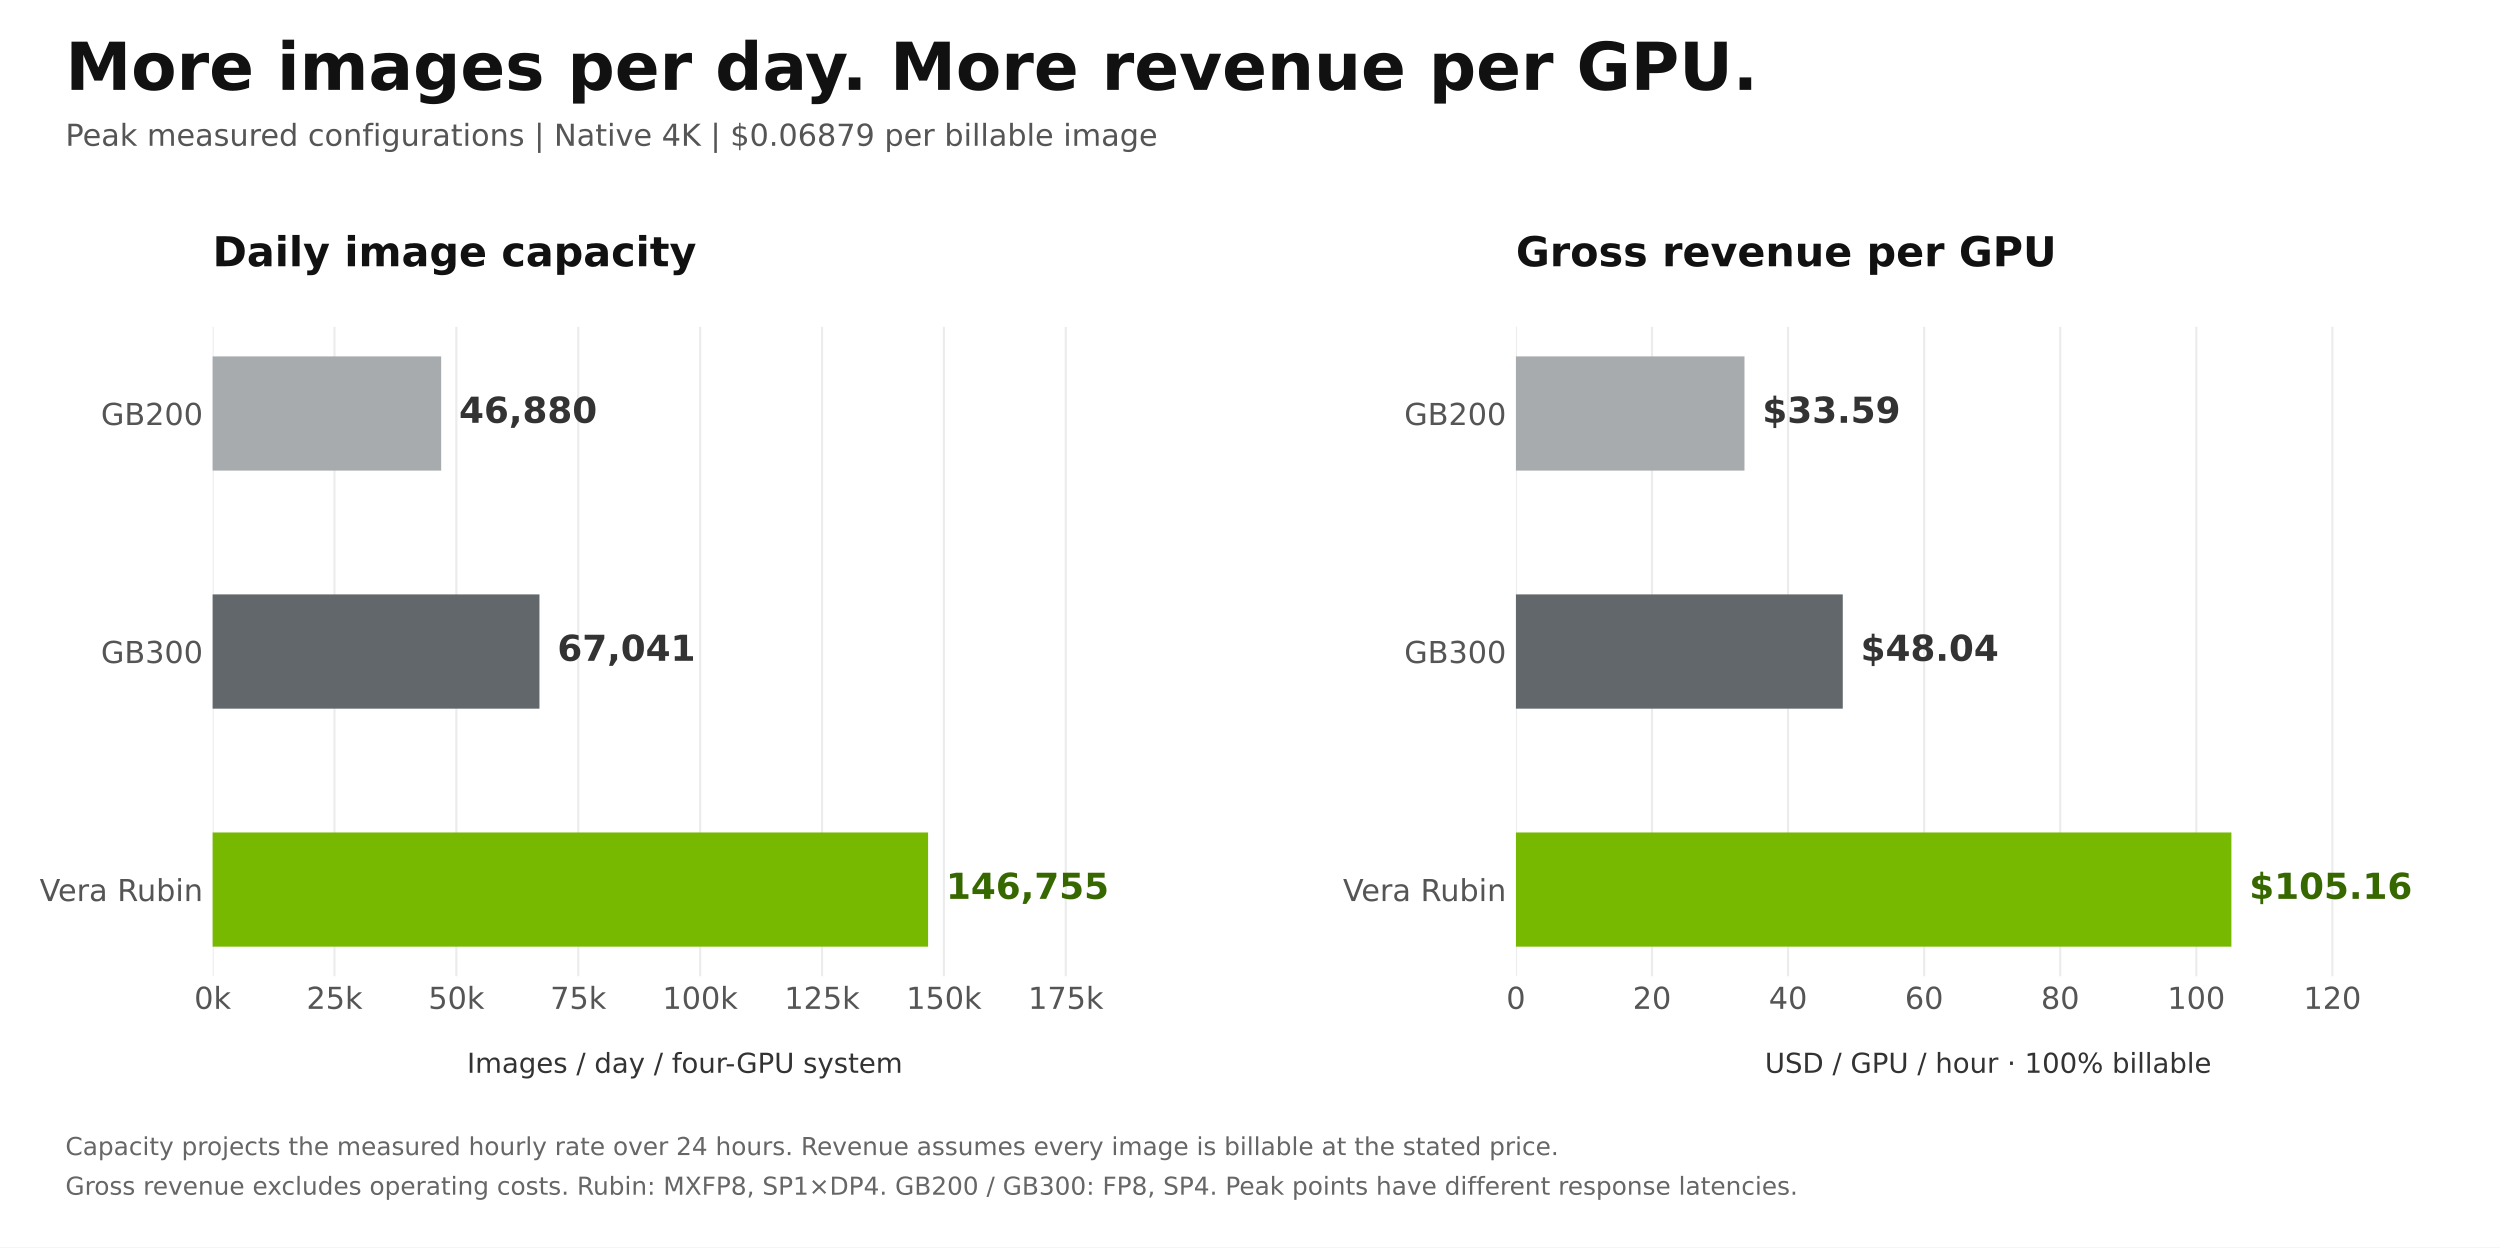
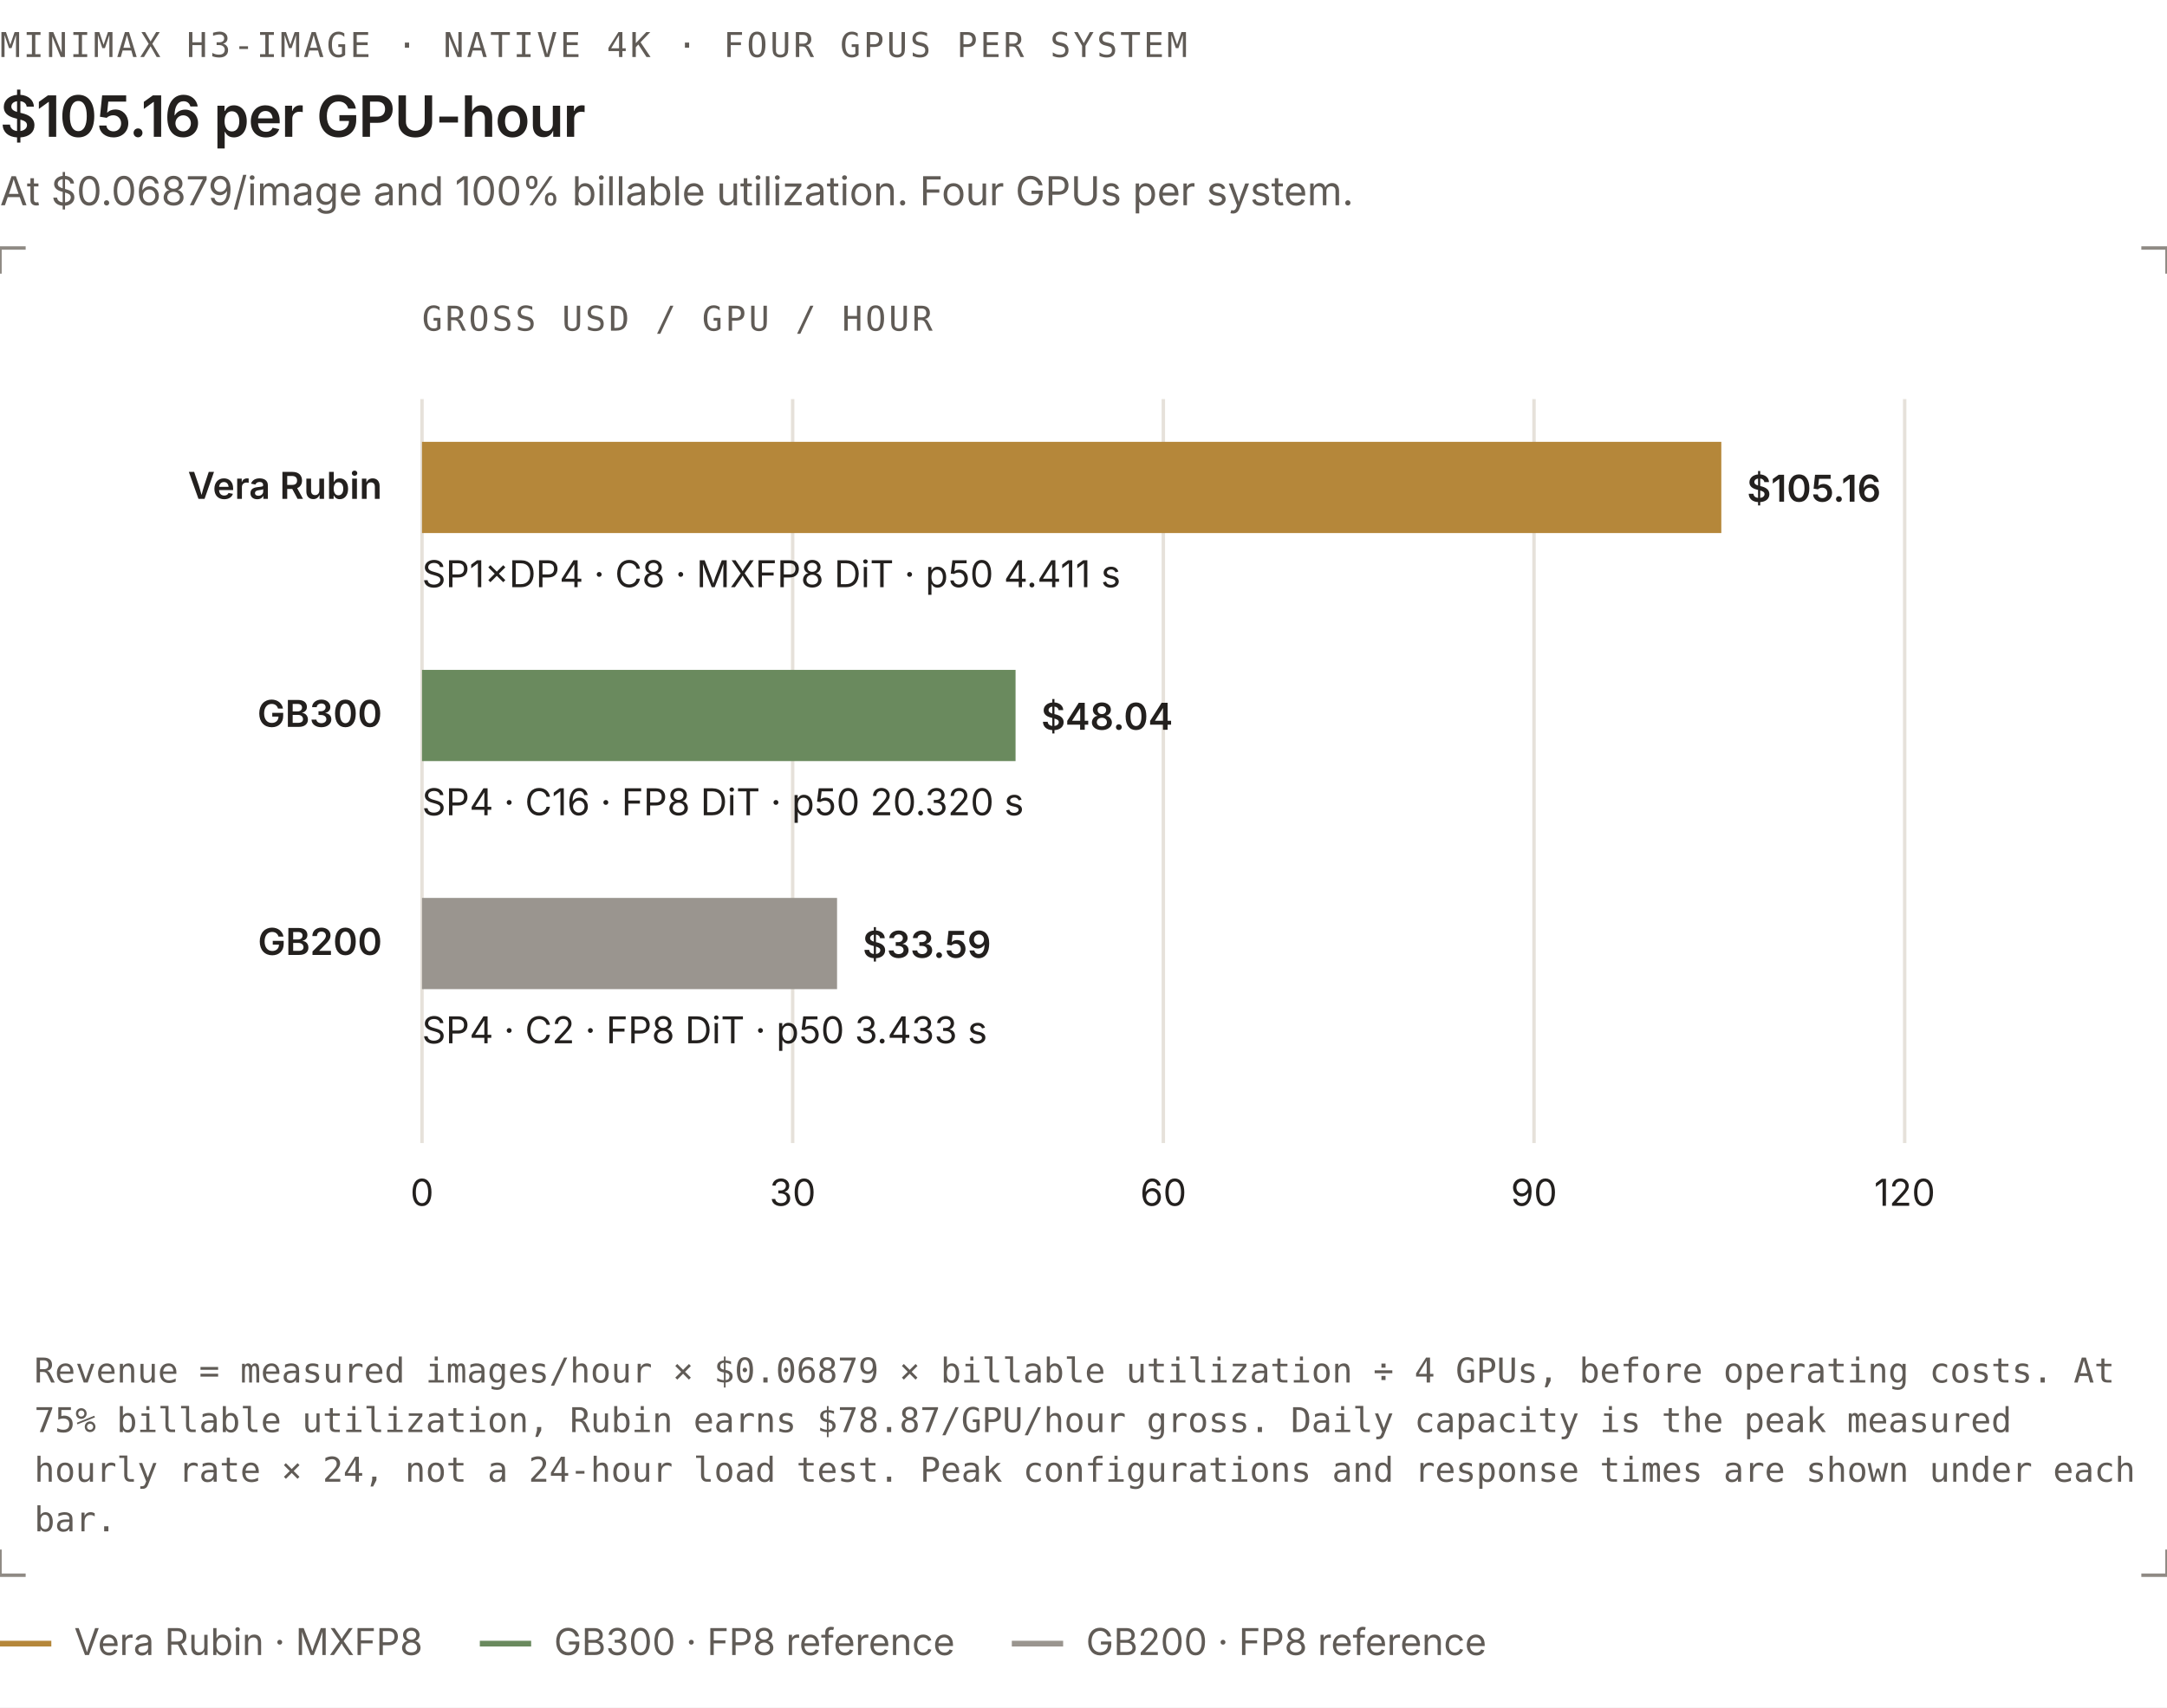
- <svg xmlns="http://www.w3.org/2000/svg" width="908.11pt" height="453.097pt" viewBox="0 0 908.11 453.097" version="1.1">
-   <defs>
-     <style type="text/css">*{stroke-linejoin: round; stroke-linecap: butt}</style>
-   </defs>
-   <g id="figure_1">
-     <g id="patch_1">
-       <path d="M 0 453.097  L 908.11 453.097  L 908.11 0  L 0 0  z " style="fill: #ffffff" />
-     </g>
-     <g id="axes_1">
-       <g id="patch_2">
-         <path d="M 77.23 354.6  L 420.288 354.6  L 420.288 118.728  L 77.23 118.728  z " style="fill: #ffffff" />
-       </g>
-       <g id="matplotlib.axis_1">
-         <g id="xtick_1">
-           <g id="line2d_1">
-             <path d="M 77.23 354.6  L 77.23 118.728  " clip-path="url(#pd4beb432e2)" style="fill: none; stroke: #ececec; stroke-width: 0.8; stroke-linecap: square" />
-           </g>
-           <g id="line2d_2" />
-           <g id="text_1">
-             <text style="font-size: 11px; font-family: 'DejaVu Sans'; text-anchor: middle; fill: #555555" x="77.23" y="366.458" transform="rotate(-0 77.22953 366.4583)">0k</text>
-           </g>
-         </g>
-         <g id="xtick_2">
-           <g id="line2d_3">
-             <path d="M 121.503 354.6  L 121.503 118.728  " clip-path="url(#pd4beb432e2)" style="fill: none; stroke: #ececec; stroke-width: 0.8; stroke-linecap: square" />
-           </g>
-           <g id="line2d_4" />
-           <g id="text_2">
-             <text style="font-size: 11px; font-family: 'DejaVu Sans'; text-anchor: middle; fill: #555555" x="121.503" y="366.458" transform="rotate(-0 121.5027 366.4583)">25k</text>
-           </g>
-         </g>
-         <g id="xtick_3">
-           <g id="line2d_5">
-             <path d="M 165.776 354.6  L 165.776 118.728  " clip-path="url(#pd4beb432e2)" style="fill: none; stroke: #ececec; stroke-width: 0.8; stroke-linecap: square" />
-           </g>
-           <g id="line2d_6" />
-           <g id="text_3">
-             <text style="font-size: 11px; font-family: 'DejaVu Sans'; text-anchor: middle; fill: #555555" x="165.776" y="366.458" transform="rotate(-0 165.7758 366.4583)">50k</text>
-           </g>
-         </g>
-         <g id="xtick_4">
-           <g id="line2d_7">
-             <path d="M 210.049 354.6  L 210.049 118.728  " clip-path="url(#pd4beb432e2)" style="fill: none; stroke: #ececec; stroke-width: 0.8; stroke-linecap: square" />
-           </g>
-           <g id="line2d_8" />
-           <g id="text_4">
-             <text style="font-size: 11px; font-family: 'DejaVu Sans'; text-anchor: middle; fill: #555555" x="210.049" y="366.458" transform="rotate(-0 210.0489 366.4583)">75k</text>
-           </g>
-         </g>
-         <g id="xtick_5">
-           <g id="line2d_9">
-             <path d="M 254.322 354.6  L 254.322 118.728  " clip-path="url(#pd4beb432e2)" style="fill: none; stroke: #ececec; stroke-width: 0.8; stroke-linecap: square" />
-           </g>
-           <g id="line2d_10" />
-           <g id="text_5">
-             <text style="font-size: 11px; font-family: 'DejaVu Sans'; text-anchor: middle; fill: #555555" x="254.322" y="366.458" transform="rotate(-0 254.3221 366.4583)">100k</text>
-           </g>
-         </g>
-         <g id="xtick_6">
-           <g id="line2d_11">
-             <path d="M 298.595 354.6  L 298.595 118.728  " clip-path="url(#pd4beb432e2)" style="fill: none; stroke: #ececec; stroke-width: 0.8; stroke-linecap: square" />
-           </g>
-           <g id="line2d_12" />
-           <g id="text_6">
-             <text style="font-size: 11px; font-family: 'DejaVu Sans'; text-anchor: middle; fill: #555555" x="298.595" y="366.458" transform="rotate(-0 298.5952 366.4583)">125k</text>
-           </g>
-         </g>
-         <g id="xtick_7">
-           <g id="line2d_13">
-             <path d="M 342.868 354.6  L 342.868 118.728  " clip-path="url(#pd4beb432e2)" style="fill: none; stroke: #ececec; stroke-width: 0.8; stroke-linecap: square" />
-           </g>
-           <g id="line2d_14" />
-           <g id="text_7">
-             <text style="font-size: 11px; font-family: 'DejaVu Sans'; text-anchor: middle; fill: #555555" x="342.868" y="366.458" transform="rotate(-0 342.8684 366.4583)">150k</text>
-           </g>
-         </g>
-         <g id="xtick_8">
-           <g id="line2d_15">
-             <path d="M 387.141 354.6  L 387.141 118.728  " clip-path="url(#pd4beb432e2)" style="fill: none; stroke: #ececec; stroke-width: 0.8; stroke-linecap: square" />
-           </g>
-           <g id="line2d_16" />
-           <g id="text_8">
-             <text style="font-size: 11px; font-family: 'DejaVu Sans'; text-anchor: middle; fill: #555555" x="387.141" y="366.458" transform="rotate(-0 387.1415 366.4583)">175k</text>
-           </g>
-         </g>
-         <g id="text_9">
-           <text style="font-size: 10px; font-family: 'DejaVu Sans'; text-anchor: middle; fill: #333333" x="248.759" y="389.699" transform="rotate(-0 248.7589 389.6993)">Images / day / four-GPU system</text>
-         </g>
-       </g>
-       <g id="matplotlib.axis_2">
-         <g id="ytick_1">
-           <g id="line2d_17" />
-           <g id="text_10">
-             <text style="font-size: 11px; font-family: 'DejaVu Sans'; text-anchor: end; fill: #555555" x="73.73" y="154.379" transform="rotate(-0 73.72953 154.3794)">GB200</text>
-           </g>
-         </g>
-         <g id="ytick_2">
-           <g id="line2d_18" />
-           <g id="text_11">
-             <text style="font-size: 11px; font-family: 'DejaVu Sans'; text-anchor: end; fill: #555555" x="73.73" y="240.843" transform="rotate(-0 73.72953 240.8427)">GB300</text>
-           </g>
-         </g>
-         <g id="ytick_3">
-           <g id="line2d_19" />
-           <g id="text_12">
-             <text style="font-size: 11px; font-family: 'DejaVu Sans'; text-anchor: end; fill: #555555" x="73.73" y="327.306" transform="rotate(-0 73.72953 327.3065)">Vera Rubin</text>
-           </g>
-         </g>
-       </g>
-       <g id="patch_3">
-         <path d="M 77.23 129.449  L 160.251 129.449  L 160.251 170.952  L 77.23 170.952  z " clip-path="url(#pd4beb432e2)" style="fill: #a7abae" />
-       </g>
-       <g id="patch_4">
-         <path d="M 77.23 215.913  L 195.954 215.913  L 195.954 257.415  L 77.23 257.415  z " clip-path="url(#pd4beb432e2)" style="fill: #62676b" />
-       </g>
-       <g id="patch_5">
-         <path d="M 77.23 302.376  L 337.123 302.376  L 337.123 343.879  L 77.23 343.879  z " clip-path="url(#pd4beb432e2)" style="fill: #76b900" />
-       </g>
-       <g id="text_13">
-         <text style="font-weight: 700; font-size: 13px; font-family: 'DejaVu Sans'; text-anchor: start; fill: #333333" x="166.749" y="153.578" transform="rotate(-0 166.7486 153.5776)">46,880</text>
-       </g>
-       <g id="text_14">
-         <text style="font-weight: 700; font-size: 13px; font-family: 'DejaVu Sans'; text-anchor: start; fill: #333333" x="202.452" y="240.041" transform="rotate(-0 202.4517 240.041)">67,041</text>
-       </g>
-       <g id="text_15">
-         <text style="font-weight: 700; font-size: 13px; font-family: 'DejaVu Sans'; text-anchor: start; fill: #376800" x="343.62" y="326.504" transform="rotate(-0 343.6199 326.5043)">146,755</text>
-       </g>
-       <g id="text_16">
-         <text style="font-weight: 700; font-size: 15px; font-family: 'DejaVu Sans'; text-anchor: start; fill: #111111" x="77.23" y="96.728" transform="rotate(-0 77.22953 96.728)">Daily image capacity</text>
-       </g>
-     </g>
-     <g id="axes_2">
-       <g id="patch_6">
-         <path d="M 550.651 354.6  L 893.71 354.6  L 893.71 118.728  L 550.651 118.728  z " style="fill: #ffffff" />
-       </g>
-       <g id="matplotlib.axis_3">
-         <g id="xtick_9">
-           <g id="line2d_20">
-             <path d="M 550.651 354.6  L 550.651 118.728  " clip-path="url(#pb93d2a65d7)" style="fill: none; stroke: #ececec; stroke-width: 0.8; stroke-linecap: square" />
-           </g>
-           <g id="line2d_21" />
-           <g id="text_17">
-             <text style="font-size: 11px; font-family: 'DejaVu Sans'; text-anchor: middle; fill: #555555" x="550.651" y="366.457" transform="rotate(-0 550.6507 366.4574)">0</text>
-           </g>
-         </g>
-         <g id="xtick_10">
-           <g id="line2d_22">
-             <path d="M 600.079 354.6  L 600.079 118.728  " clip-path="url(#pb93d2a65d7)" style="fill: none; stroke: #ececec; stroke-width: 0.8; stroke-linecap: square" />
-           </g>
-           <g id="line2d_23" />
-           <g id="text_18">
-             <text style="font-size: 11px; font-family: 'DejaVu Sans'; text-anchor: middle; fill: #555555" x="600.079" y="366.457" transform="rotate(-0 600.0791 366.4574)">20</text>
-           </g>
-         </g>
-         <g id="xtick_11">
-           <g id="line2d_24">
-             <path d="M 649.507 354.6  L 649.507 118.728  " clip-path="url(#pb93d2a65d7)" style="fill: none; stroke: #ececec; stroke-width: 0.8; stroke-linecap: square" />
-           </g>
-           <g id="line2d_25" />
-           <g id="text_19">
-             <text style="font-size: 11px; font-family: 'DejaVu Sans'; text-anchor: middle; fill: #555555" x="649.507" y="366.457" transform="rotate(-0 649.5074 366.4574)">40</text>
-           </g>
-         </g>
-         <g id="xtick_12">
-           <g id="line2d_26">
-             <path d="M 698.936 354.6  L 698.936 118.728  " clip-path="url(#pb93d2a65d7)" style="fill: none; stroke: #ececec; stroke-width: 0.8; stroke-linecap: square" />
-           </g>
-           <g id="line2d_27" />
-           <g id="text_20">
-             <text style="font-size: 11px; font-family: 'DejaVu Sans'; text-anchor: middle; fill: #555555" x="698.936" y="366.457" transform="rotate(-0 698.9358 366.4574)">60</text>
-           </g>
-         </g>
-         <g id="xtick_13">
-           <g id="line2d_28">
-             <path d="M 748.364 354.6  L 748.364 118.728  " clip-path="url(#pb93d2a65d7)" style="fill: none; stroke: #ececec; stroke-width: 0.8; stroke-linecap: square" />
-           </g>
-           <g id="line2d_29" />
-           <g id="text_21">
-             <text style="font-size: 11px; font-family: 'DejaVu Sans'; text-anchor: middle; fill: #555555" x="748.364" y="366.457" transform="rotate(-0 748.3642 366.4574)">80</text>
-           </g>
-         </g>
-         <g id="xtick_14">
-           <g id="line2d_30">
-             <path d="M 797.793 354.6  L 797.793 118.728  " clip-path="url(#pb93d2a65d7)" style="fill: none; stroke: #ececec; stroke-width: 0.8; stroke-linecap: square" />
-           </g>
-           <g id="line2d_31" />
-           <g id="text_22">
-             <text style="font-size: 11px; font-family: 'DejaVu Sans'; text-anchor: middle; fill: #555555" x="797.793" y="366.457" transform="rotate(-0 797.7925 366.4574)">100</text>
-           </g>
-         </g>
-         <g id="xtick_15">
-           <g id="line2d_32">
-             <path d="M 847.221 354.6  L 847.221 118.728  " clip-path="url(#pb93d2a65d7)" style="fill: none; stroke: #ececec; stroke-width: 0.8; stroke-linecap: square" />
-           </g>
-           <g id="line2d_33" />
-           <g id="text_23">
-             <text style="font-size: 11px; font-family: 'DejaVu Sans'; text-anchor: middle; fill: #555555" x="847.221" y="366.457" transform="rotate(-0 847.2209 366.4574)">120</text>
-           </g>
-         </g>
-         <g id="text_24">
-           <text style="font-size: 10px; font-family: 'DejaVu Sans'; text-anchor: middle; fill: #333333" x="722.18" y="389.698" transform="rotate(-0 722.1801 389.6984)">USD / GPU / hour · 100% billable</text>
-         </g>
-       </g>
-       <g id="matplotlib.axis_4">
-         <g id="ytick_4">
-           <g id="line2d_34" />
-           <g id="text_25">
-             <text style="font-size: 11px; font-family: 'DejaVu Sans'; text-anchor: end; fill: #555555" x="547.151" y="154.379" transform="rotate(-0 547.1507 154.3794)">GB200</text>
-           </g>
-         </g>
-         <g id="ytick_5">
-           <g id="line2d_35" />
-           <g id="text_26">
-             <text style="font-size: 11px; font-family: 'DejaVu Sans'; text-anchor: end; fill: #555555" x="547.151" y="240.843" transform="rotate(-0 547.1507 240.8427)">GB300</text>
-           </g>
-         </g>
-         <g id="ytick_6">
-           <g id="line2d_36" />
-           <g id="text_27">
-             <text style="font-size: 11px; font-family: 'DejaVu Sans'; text-anchor: end; fill: #555555" x="547.151" y="327.306" transform="rotate(-0 547.1507 327.3065)">Vera Rubin</text>
-           </g>
-         </g>
-       </g>
-       <g id="patch_7">
-         <path d="M 550.651 129.449  L 633.672 129.449  L 633.672 170.952  L 550.651 170.952  z " clip-path="url(#pb93d2a65d7)" style="fill: #a7abae" />
-       </g>
-       <g id="patch_8">
-         <path d="M 550.651 215.913  L 669.376 215.913  L 669.376 257.415  L 550.651 257.415  z " clip-path="url(#pb93d2a65d7)" style="fill: #62676b" />
-       </g>
-       <g id="patch_9">
-         <path d="M 550.651 302.376  L 810.544 302.376  L 810.544 343.879  L 550.651 343.879  z " clip-path="url(#pb93d2a65d7)" style="fill: #76b900" />
-       </g>
-       <g id="text_28">
-         <text style="font-weight: 700; font-size: 13px; font-family: 'DejaVu Sans'; text-anchor: start; fill: #333333" x="640.17" y="153.578" transform="rotate(-0 640.1698 153.5781)">$33.59</text>
-       </g>
-       <g id="text_29">
-         <text style="font-weight: 700; font-size: 13px; font-family: 'DejaVu Sans'; text-anchor: start; fill: #333333" x="675.873" y="240.041" transform="rotate(-0 675.8729 240.0415)">$48.04</text>
-       </g>
-       <g id="text_30">
-         <text style="font-weight: 700; font-size: 13px; font-family: 'DejaVu Sans'; text-anchor: start; fill: #376800" x="817.041" y="326.505" transform="rotate(-0 817.0411 326.5048)">$105.16</text>
-       </g>
-       <g id="text_31">
-         <text style="font-weight: 700; font-size: 15px; font-family: 'DejaVu Sans'; text-anchor: start; fill: #111111" x="550.651" y="96.728" transform="rotate(-0 550.6507 96.728)">Gross revenue per GPU</text>
-       </g>
-     </g>
-     <g id="text_32">
-       <text style="font-weight: 700; font-size: 24px; font-family: 'DejaVu Sans'; text-anchor: start; fill: #111111" x="23.77" y="32.636" transform="rotate(-0 23.76953 32.63625)">More images per day. More revenue per GPU.</text>
-     </g>
-     <g id="text_33">
-       <text style="font-size: 11px; font-family: 'DejaVu Sans'; text-anchor: start; fill: #555555" x="23.77" y="52.956" transform="rotate(-0 23.76953 52.956)">Peak measured configurations  |  Native 4K  |  $0.06879 per billable image</text>
-     </g>
-     <g id="text_34">
-       <text style="font-size: 9px; font-family: 'DejaVu Sans'; fill: #666666" transform="translate(23.76953 419.58)">Capacity projects the measured hourly rate over 24 hours. Revenue assumes every image is billable at the stated price.</text>
-       <text style="font-size: 9px; font-family: 'DejaVu Sans'; fill: #666666" transform="translate(23.76953 433.98)">Gross revenue excludes operating costs. Rubin: MXFP8, SP1×DP4. GB200 / GB300: FP8, SP4. Peak points have different response latencies.</text>
-     </g>
+ <svg xmlns="http://www.w3.org/2000/svg" width="760" height="599" viewBox="0 0 760 599">
+   <style>text{font-family:Inter,Arial,sans-serif;fill:#23201e}.t-lab,.t-mut,.t-faint{font-size:13px}.t-lab-b,.t-num{font-size:13px;font-weight:600}.t-head{font-family:"JetBrains Mono",monospace;font-size:12px;font-weight:500;letter-spacing:.96px;fill:#605b56}.m-rule{stroke:#e6e1da;stroke-width:1.2;fill:none}.ln{fill:none;stroke-width:2;stroke-linejoin:round;stroke-linecap:round}.pt{stroke:#fff;stroke-width:2}.hit{fill:transparent}.kicker{font-family:"JetBrains Mono",monospace;font-size:12px;font-weight:500;letter-spacing:.96px;fill:#605b56}.title{font-size:20px;font-weight:600;letter-spacing:-.3px}.sub{font-size:14px;fill:#605b56}.note{font-family:"JetBrains Mono",monospace;font-size:12px;fill:#605b56}.legend{font-size:13px;fill:#605b56}</style>
+   <rect width="760" height="599" fill="#fff" />
+   <text x="0" y="20" class="kicker">MINIMAX H3-IMAGE · NATIVE 4K · FOUR GPUS PER SYSTEM</text>
+   <text x="0" y="48" class="title">$105.16 per GPU-hour</text>
+   <text x="0" y="72" class="sub">At $0.06879/image and 100% billable utilization. Four GPUs per system.</text>
+   <path d="M0 96v-9h9 M751 87h9v9 M0 543.6v9h9 M751 552.6h9v-9" fill="none" stroke="#8f8a84" stroke-width="1.2" />
+   <g transform="translate(12,101)">
+     <text x="136" y="15" class="t-head">GROSS USD / GPU / HOUR</text>
+     <line x1="136" x2="136" y1="39" y2="300" class="m-rule" />
+     <text x="136" y="322" class="t-faint" text-anchor="middle">0</text>
+     <line x1="266" x2="266" y1="39" y2="300" class="m-rule" />
+     <text x="266" y="322" class="t-faint" text-anchor="middle">30</text>
+     <line x1="396" x2="396" y1="39" y2="300" class="m-rule" />
+     <text x="396" y="322" class="t-faint" text-anchor="middle">60</text>
+     <line x1="526" x2="526" y1="39" y2="300" class="m-rule" />
+     <text x="526" y="322" class="t-faint" text-anchor="middle">90</text>
+     <line x1="656" x2="656" y1="39" y2="300" class="m-rule" />
+     <text x="656" y="322" class="t-faint" text-anchor="middle">120</text>
+     <text x="122" y="74" class="t-lab-b" text-anchor="end">Vera Rubin</text>
+     <rect x="136" y="54" width="455.691" height="32" style="fill:#b5873a;stroke:none" data-bar="Vera Rubin" aria-label="Vera Rubin · SP1×DP4 · MXFP8 DiT. gross USD / GPU / hour: 105.16. p50 4.411 s · p95 4.731 s. 6,114.8 images/hour across four GPUs" />
+     <text x="600.691" y="75" class="t-num">$105.16</text>
+     <text x="136" y="105" class="t-mut">SP1×DP4 · C8 · MXFP8 DiT · p50 4.411 s</text>
+     <text x="122" y="154" class="t-lab-b" text-anchor="end">GB300</text>
+     <rect x="136" y="134" width="208.17" height="32" style="fill:#6a8a5e;stroke:none" data-bar="GB300" aria-label="GB300 · SP4 · FP8 DiT. gross USD / GPU / hour: 48.04. p50 20.320 s · p95 20.423 s. 2,793.4 images/hour across four GPUs" />
+     <text x="353.17" y="155" class="t-num">$48.04</text>
+     <text x="136" y="185" class="t-mut">SP4 · C16 · FP8 DiT · p50 20.320 s</text>
+     <text x="122" y="234" class="t-lab-b" text-anchor="end">GB200</text>
+     <rect x="136" y="214" width="145.569" height="32" style="fill:#9a958f;stroke:none" data-bar="GB200" aria-label="GB200 · SP4 · FP8 DiT. gross USD / GPU / hour: 33.59. p50 3.433 s · p95 3.461 s. 1,953.4 images/hour across four GPUs" />
+     <text x="290.569" y="235" class="t-num">$33.59</text>
+     <text x="136" y="265" class="t-mut">SP4 · C2 · FP8 DiT · p50 3.433 s</text>
  </g>
-   <defs>
-     <clipPath id="pd4beb432e2">
-       <rect x="77.23" y="118.728" width="343.059" height="235.872" />
-     </clipPath>
-     <clipPath id="pb93d2a65d7">
-       <rect x="550.651" y="118.728" width="343.059" height="235.872" />
-     </clipPath>
-   </defs>
+   <text x="12" y="485.0" class="note">Revenue = measured images/hour × $0.06879 × billable utilization ÷ 4 GPUs, before operating costs. At</text>
+   <text x="12" y="502.4" class="note">75% billable utilization, Rubin earns $78.87/GPU/hour gross. Daily capacity is the peak measured</text>
+   <text x="12" y="519.8" class="note">hourly rate × 24, not a 24-hour load test. Peak configurations and response times are shown under each</text>
+   <text x="12" y="537.2" class="note">bar.</text>
+   <line x1="0" x2="18" y1="576.6" y2="576.6" stroke="#b5873a" stroke-width="2" />
+   <text x="26" y="580.6" class="legend">Vera Rubin · MXFP8</text>
+   <line x1="168.281" x2="186.281" y1="576.6" y2="576.6" stroke="#6a8a5e" stroke-width="2" />
+   <text x="194.281" y="580.6" class="legend">GB300 · FP8 reference</text>
+   <line x1="354.859" x2="372.859" y1="576.6" y2="576.6" stroke="#9a958f" stroke-width="2" />
+   <text x="380.859" y="580.6" class="legend">GB200 · FP8 reference</text>
</svg>
